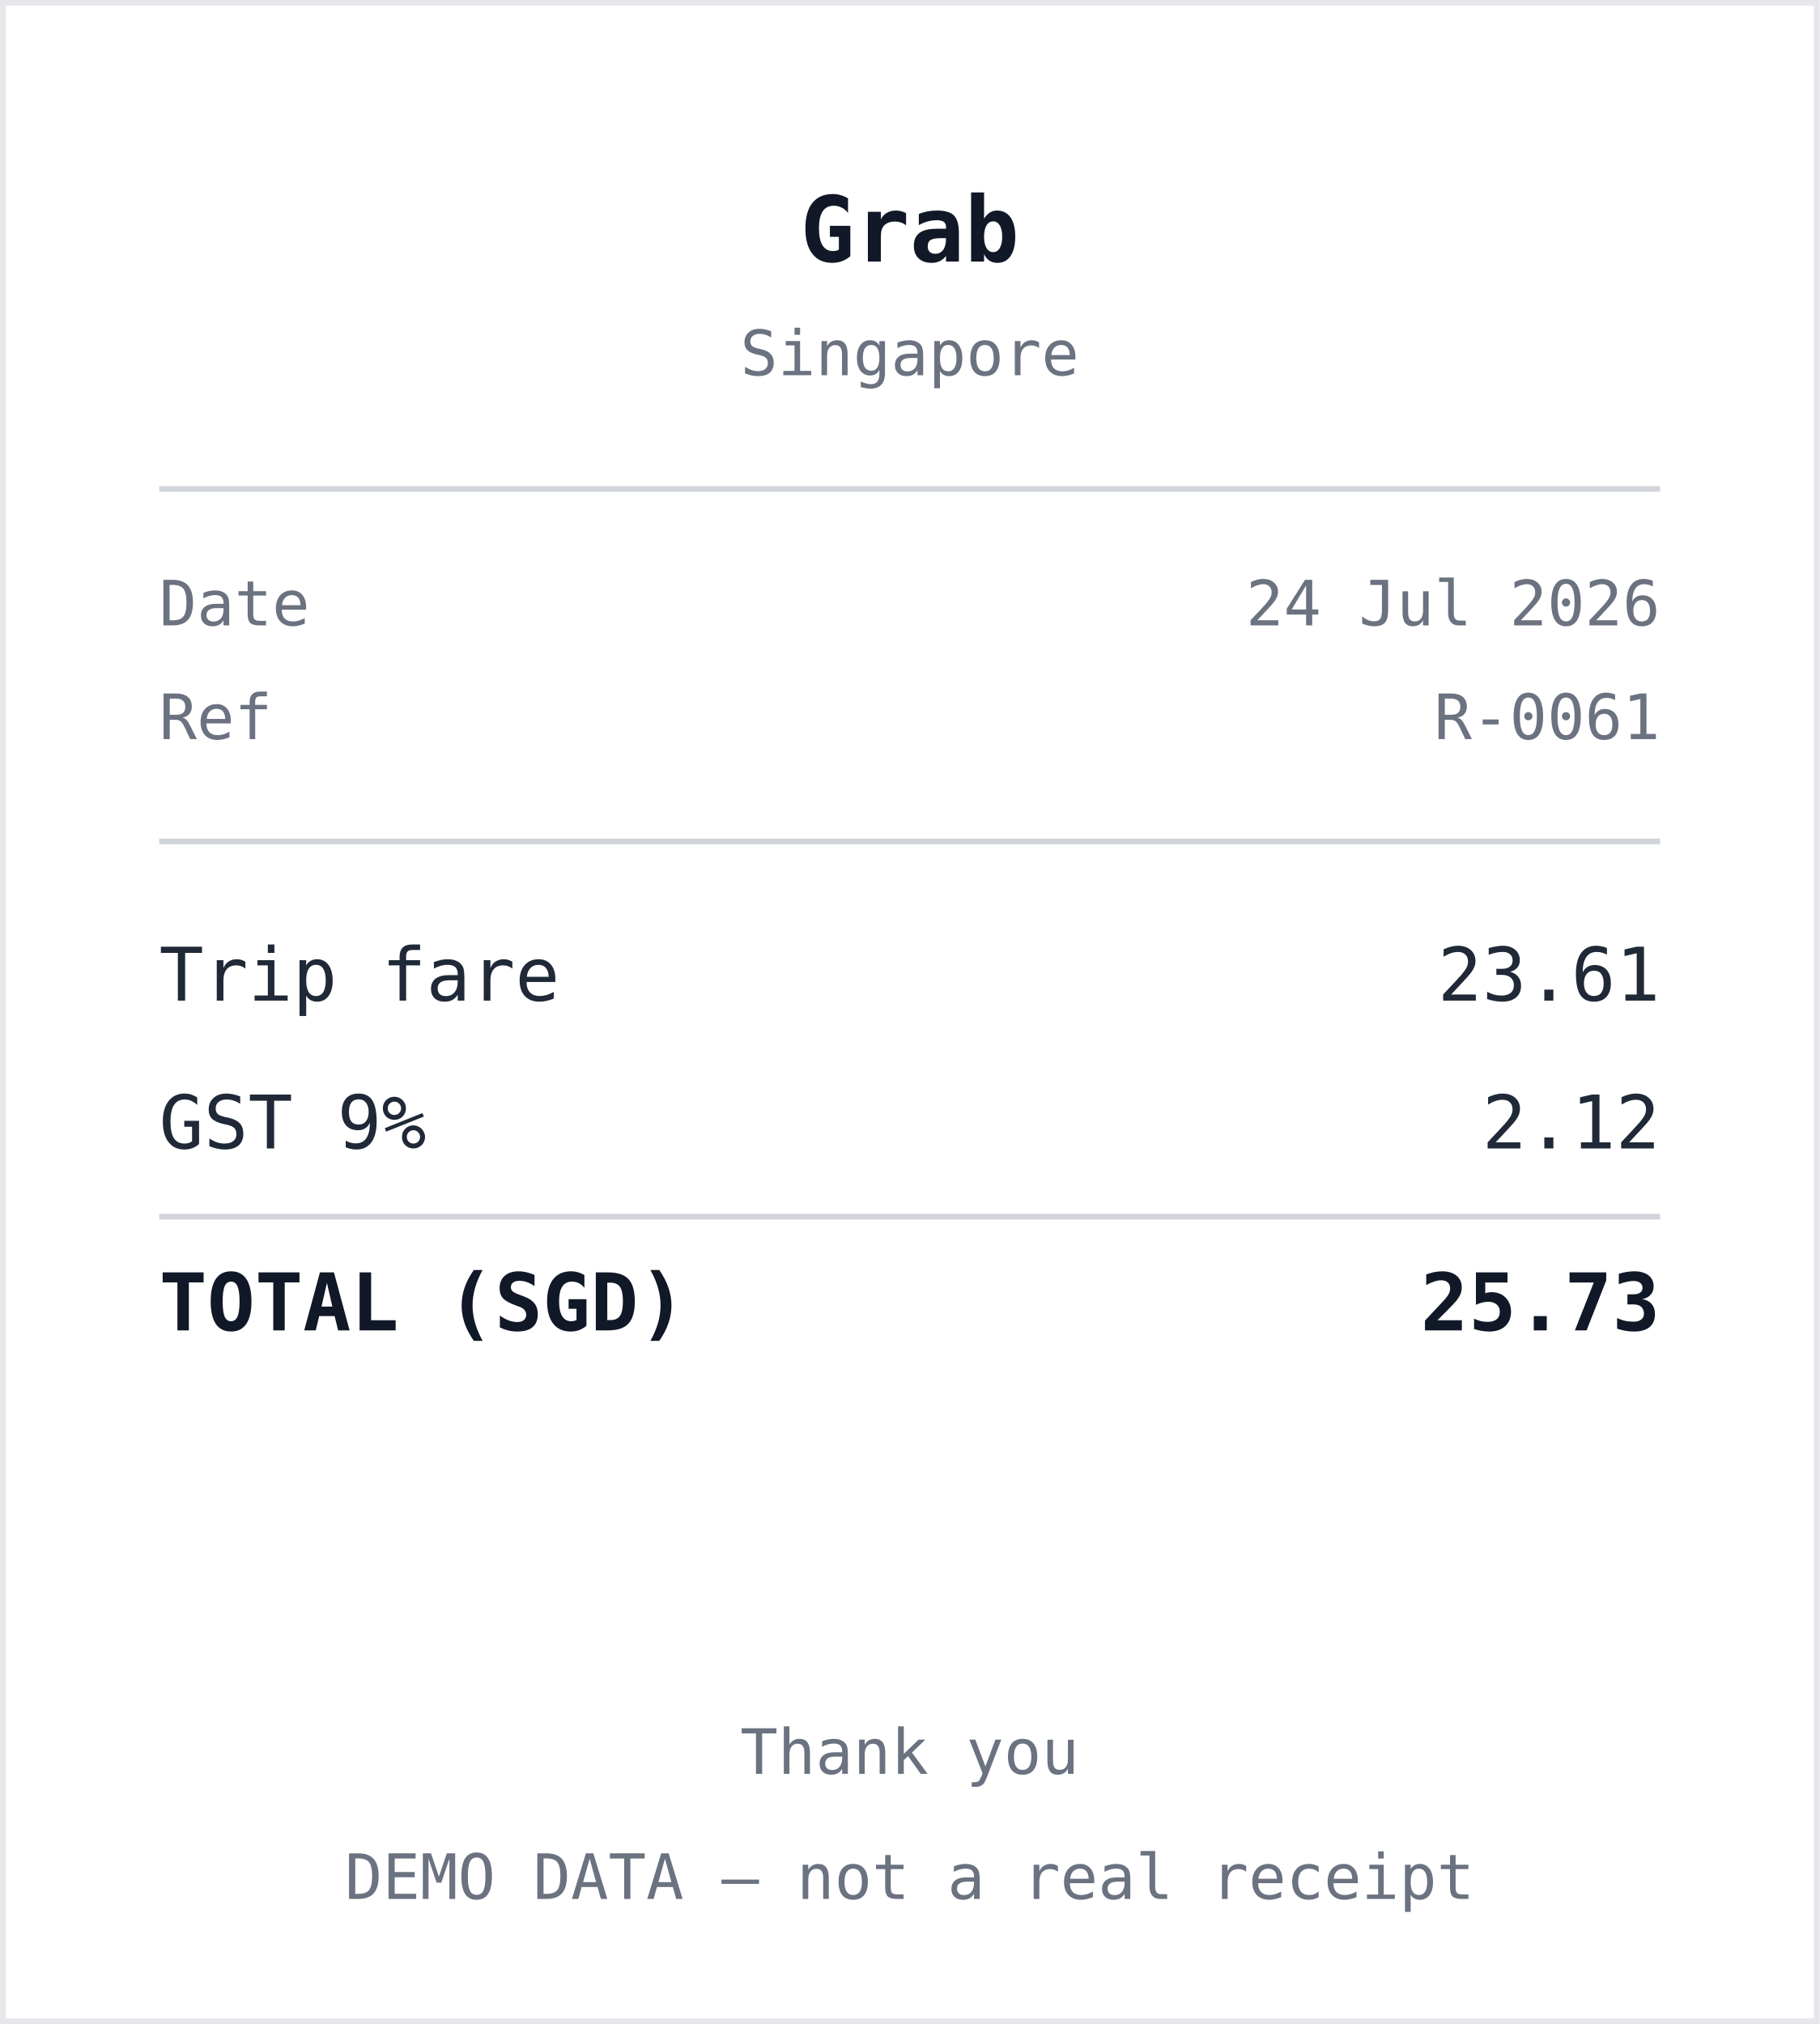
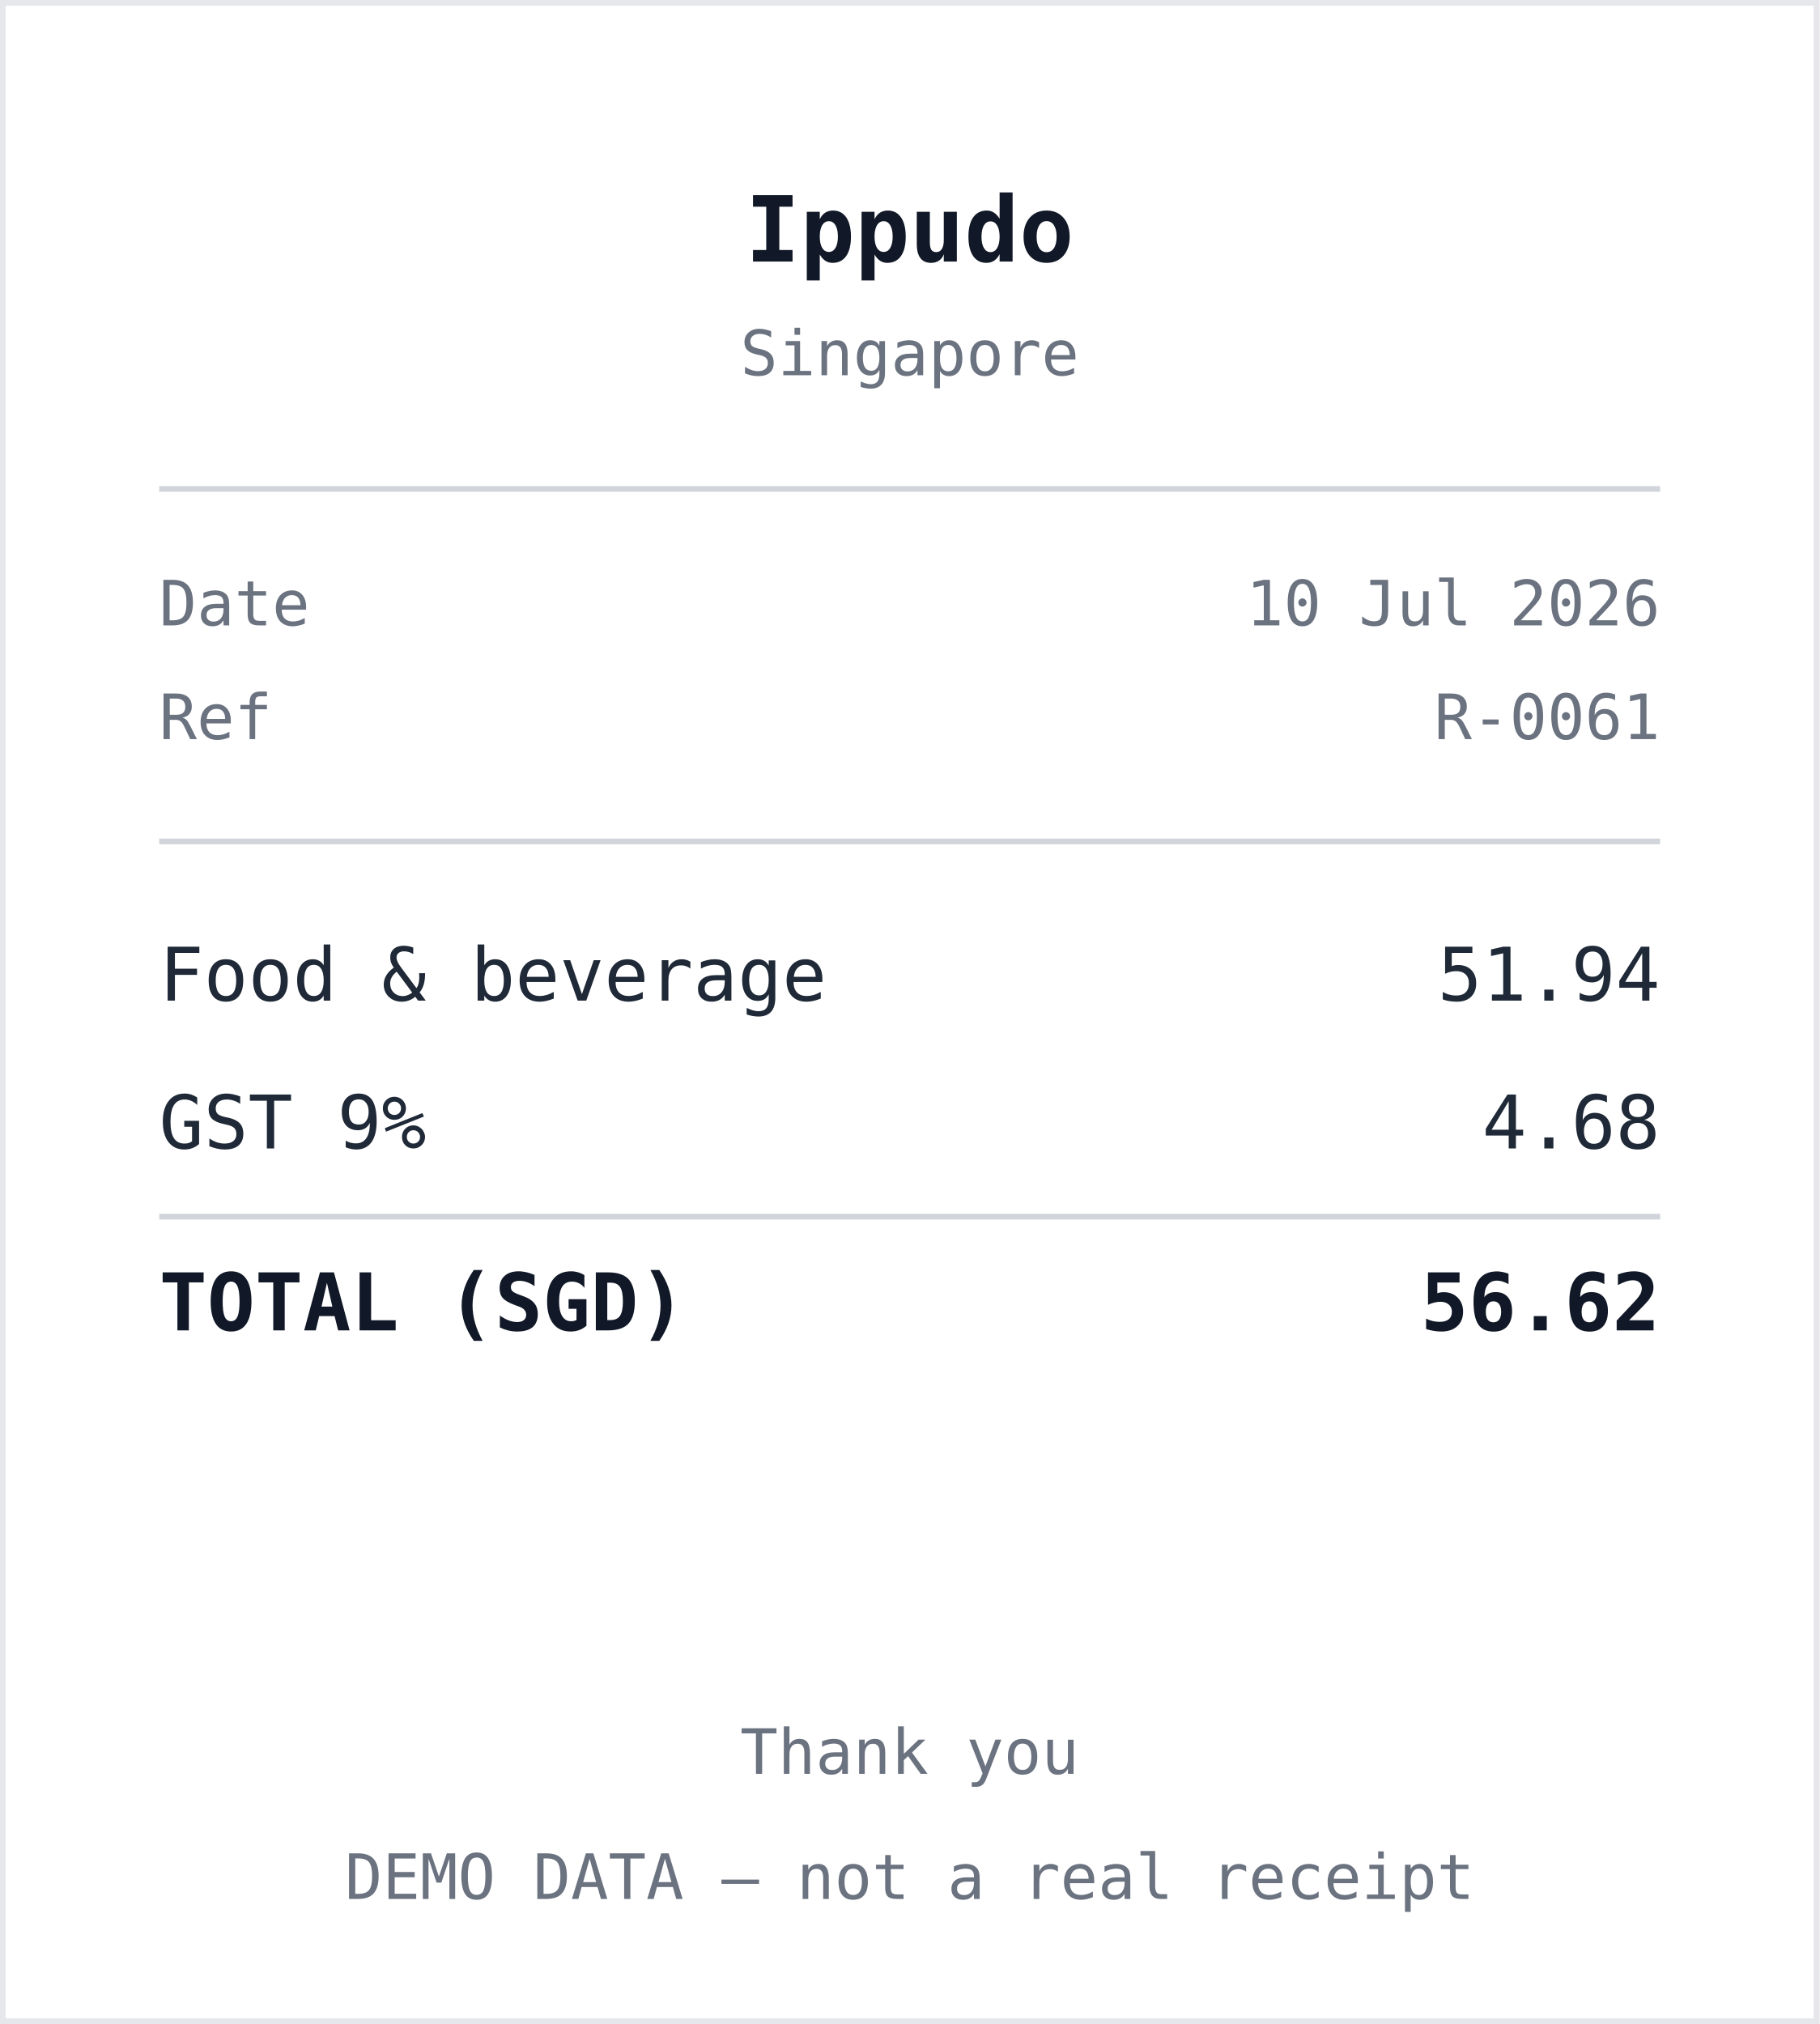
- <svg xmlns="http://www.w3.org/2000/svg" width="320" height="356" viewBox="0 0 320 356" role="img" aria-label="Receipt from Grab">
+ <svg xmlns="http://www.w3.org/2000/svg" width="320" height="356" viewBox="0 0 320 356" role="img" aria-label="Receipt from Ippudo">
  <style>
    .r { font: 13px ui-monospace, "SF Mono", Menlo, monospace; fill: #1f2937; }
    .b { font: 700 14px ui-monospace, "SF Mono", Menlo, monospace; fill: #111827; }
    .h { font: 700 16px ui-monospace, "SF Mono", Menlo, monospace; fill: #111827; }
    .m { font: 11px ui-monospace, "SF Mono", Menlo, monospace; fill: #6b7280; }
    .rule { stroke: #d1d5db; stroke-width: 1; }
  </style>
  <rect x="0" y="0" width="320" height="356" fill="#ffffff" />
  <rect x="0.5" y="0.5" width="319" height="355" fill="none" stroke="#e5e7eb" />
-   <text x="160" y="46" text-anchor="middle" class="h">Grab</text>
+   <text x="160" y="46" text-anchor="middle" class="h">Ippudo</text>
  <text x="160" y="66" text-anchor="middle" class="m">Singapore</text>
  <line x1="28" y1="86" x2="292" y2="86" class="rule" />
  <text x="28" y="110" class="m">Date</text>
-   <text x="292" y="110" text-anchor="end" class="m">24 Jul 2026</text>
+   <text x="292" y="110" text-anchor="end" class="m">10 Jul 2026</text>
  <text x="28" y="130" class="m">Ref</text>
  <text x="292" y="130" text-anchor="end" class="m">R-0061</text>
  <line x1="28" y1="148" x2="292" y2="148" class="rule" />
-   <text x="28" y="176" class="r">Trip fare</text>
-   <text x="292" y="176" text-anchor="end" class="r">23.61</text>
+   <text x="28" y="176" class="r">Food &amp; beverage</text>
+   <text x="292" y="176" text-anchor="end" class="r">51.94</text>
  <text x="28" y="202" class="r">GST 9%</text>
-   <text x="292" y="202" text-anchor="end" class="r">2.12</text>
+   <text x="292" y="202" text-anchor="end" class="r">4.68</text>
  <line x1="28" y1="214" x2="292" y2="214" class="rule" />
  <text x="28" y="234" class="b">TOTAL (SGD)</text>
-   <text x="292" y="234" text-anchor="end" class="b">25.73</text>
+   <text x="292" y="234" text-anchor="end" class="b">56.62</text>
  <text x="160" y="312" text-anchor="middle" class="m">Thank you</text>
  <text x="160" y="334" text-anchor="middle" class="m">DEMO DATA — not a real receipt</text>
</svg>
